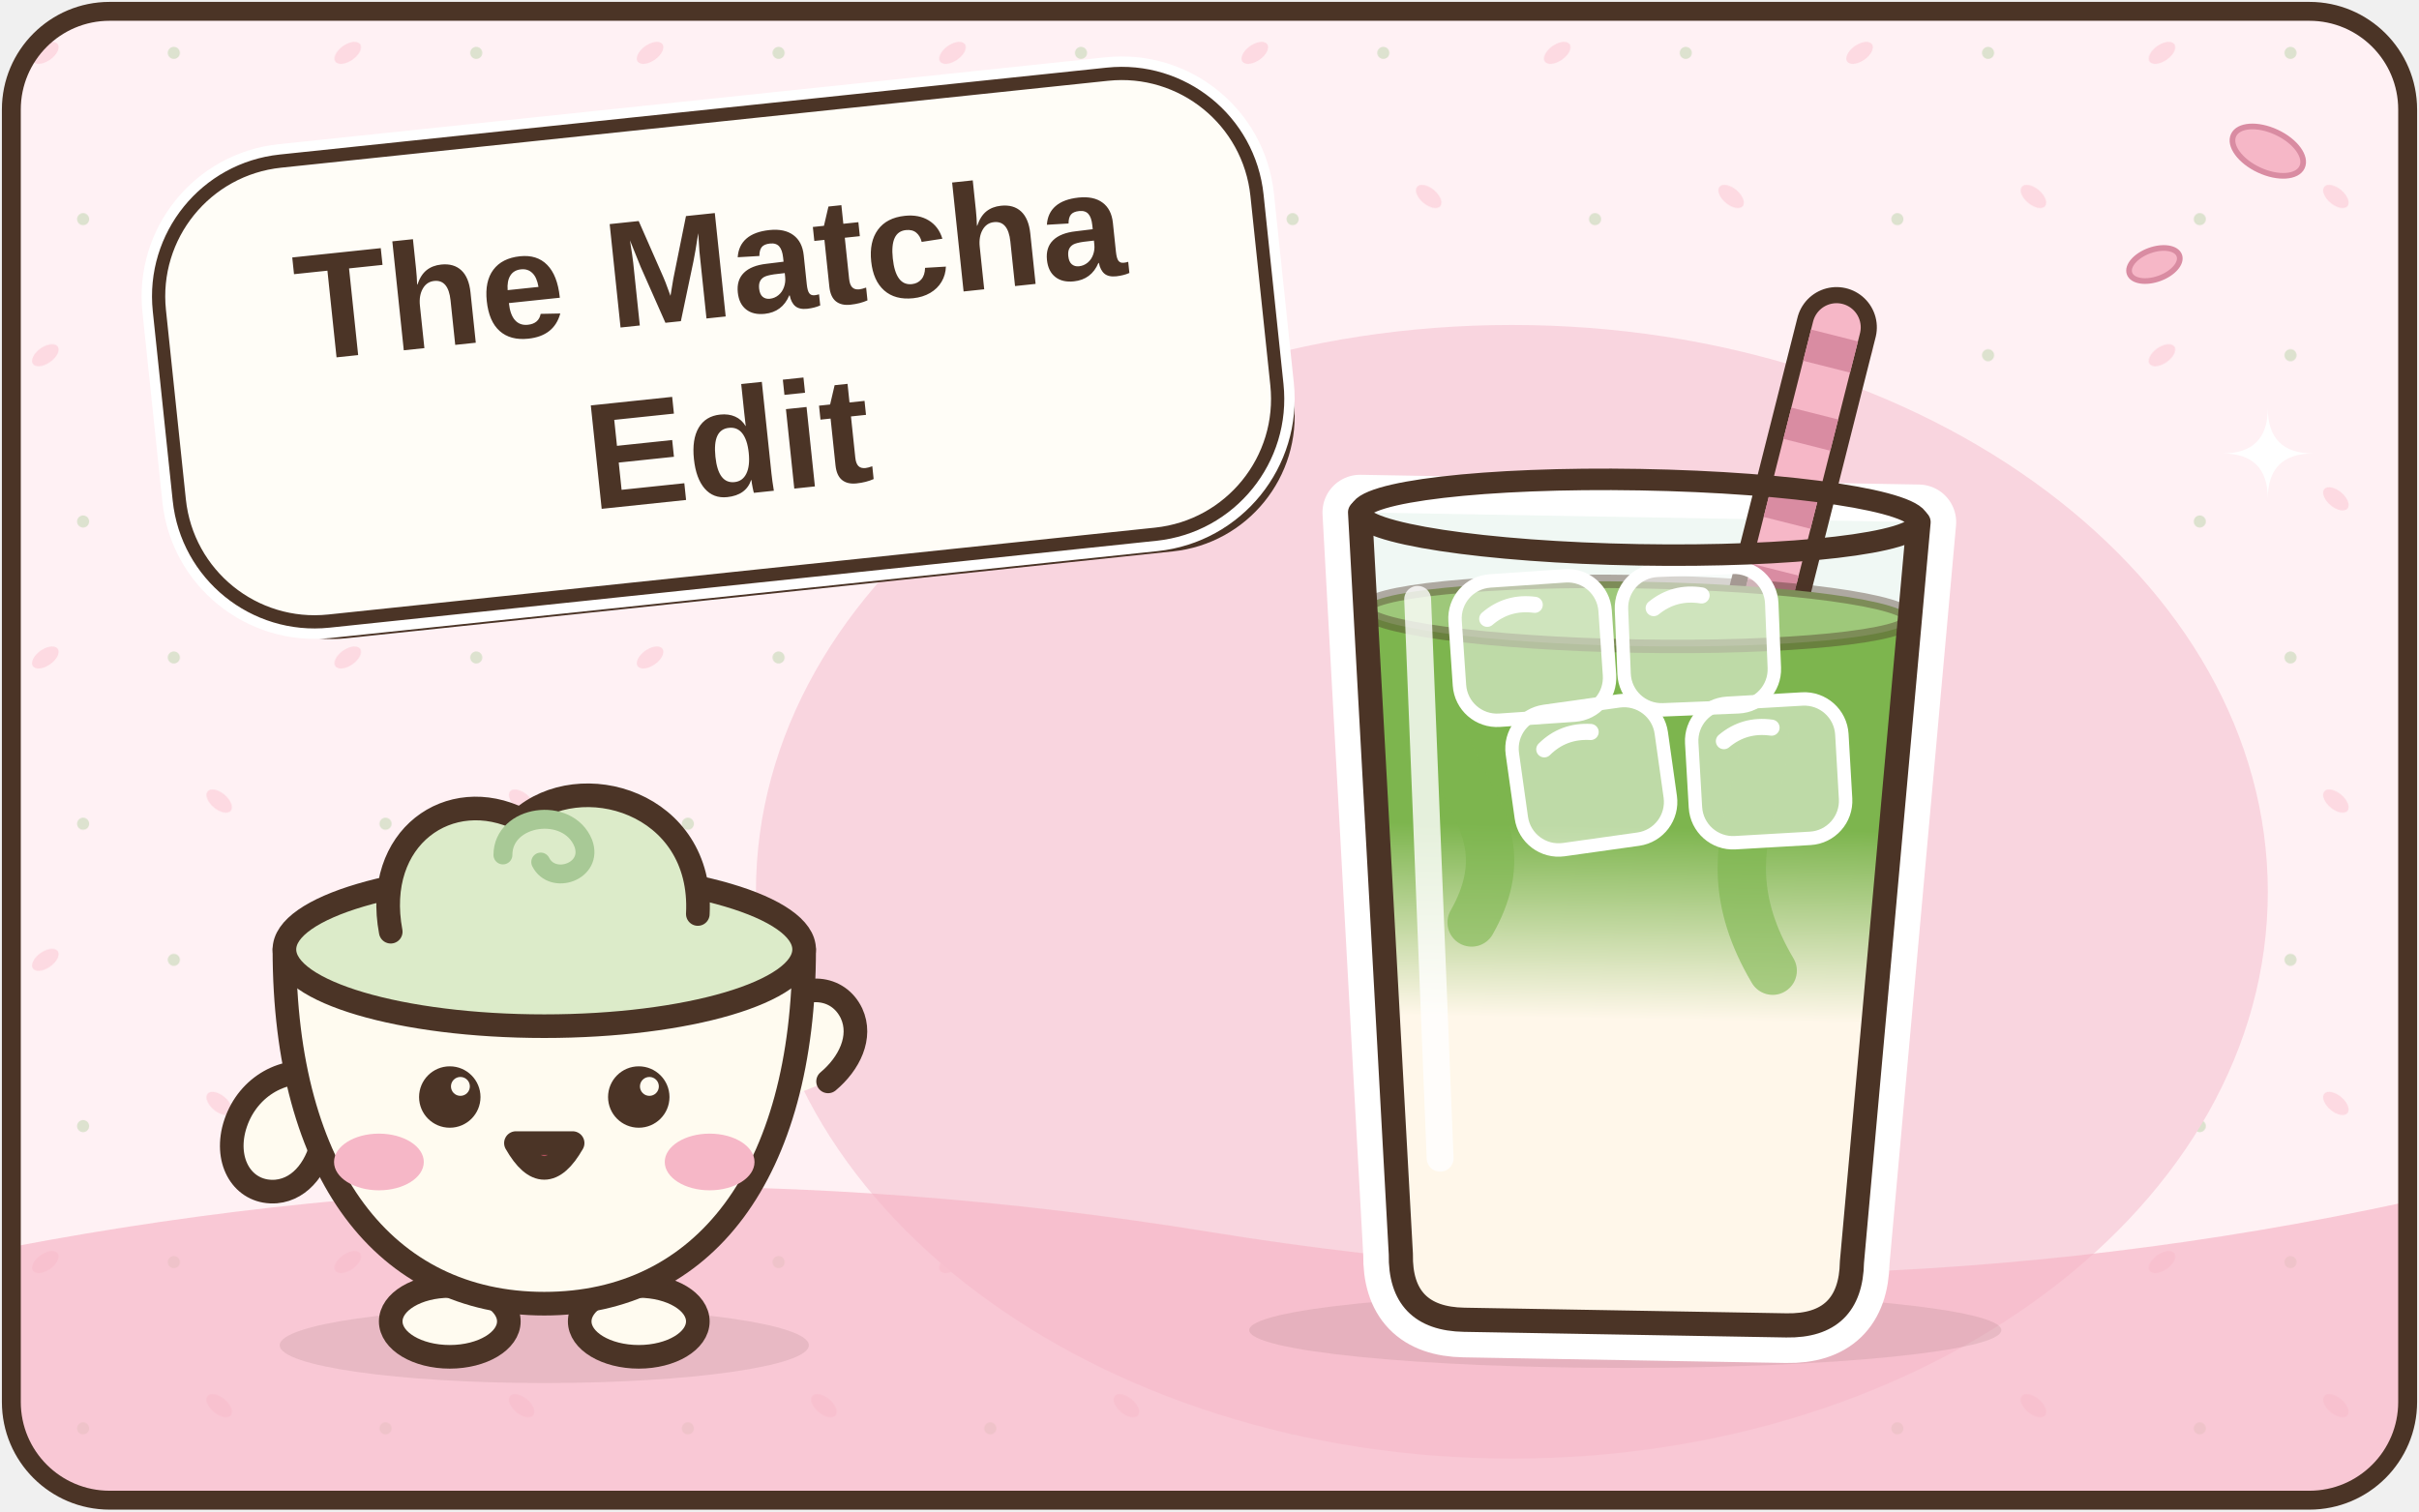
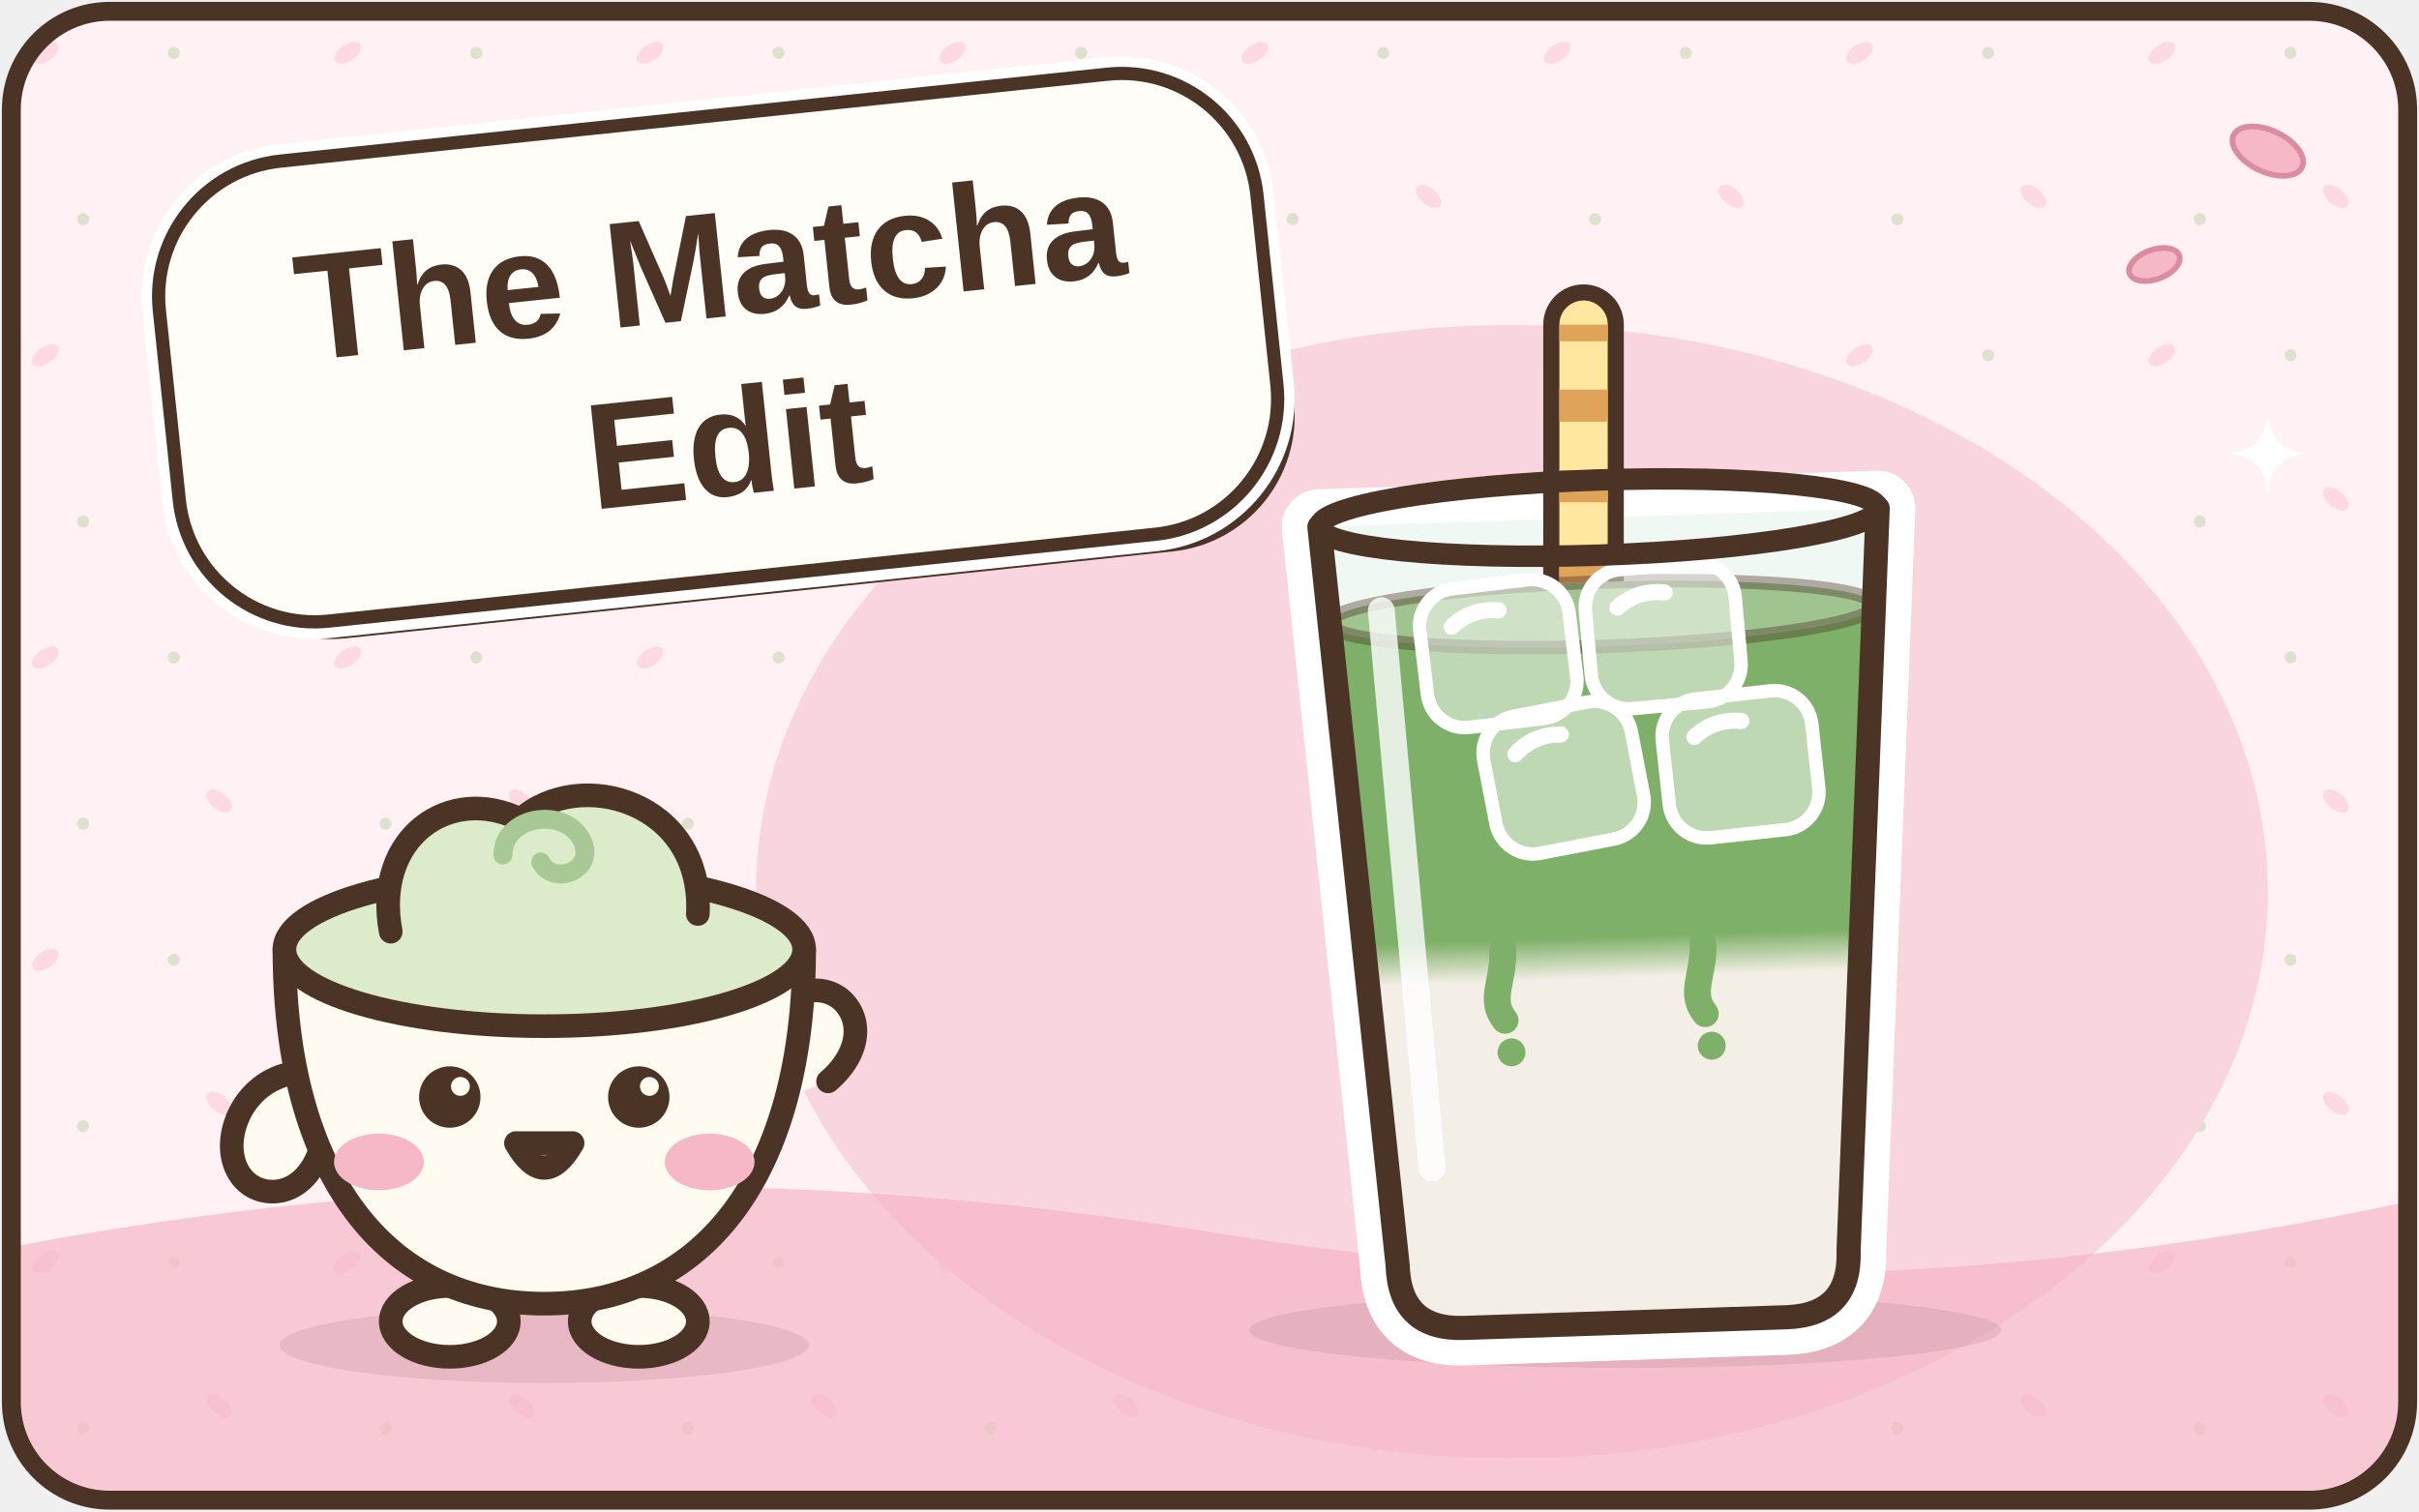
<svg xmlns="http://www.w3.org/2000/svg" viewBox="0 0 640 400" width="640" height="400" class="art-event" role="img" aria-label="The Matcha Edit" font-family="'M PLUS Rounded 1c', ui-rounded, 'Hiragino Maru Gothic ProN', 'Arial Rounded MT Bold', Nunito, Arial, sans-serif">
  <defs>
    <pattern id="e1eevk60p" width="80" height="80" patternUnits="userSpaceOnUse">
      <g fill="#F6A3B8" fill-opacity=".3">
        <ellipse cx="12" cy="14" rx="4" ry="2.2" transform="rotate(-35 12 14)" />
        <ellipse cx="58" cy="52" rx="4" ry="2.2" transform="rotate(40 58 52)" />
      </g>
      <g fill="#8CBF7A" fill-opacity=".3">
        <circle cx="46" cy="14" r="1.6" />
        <circle cx="22" cy="58" r="1.6" />
      </g>
    </pattern>
    <linearGradient id="e1eevk60d0l" gradientUnits="userSpaceOnUse" x1="0" x2="0" y1="-132" y2="-4">
-       <stop offset="0%" stop-color="#7DB54E" />
-       <stop offset="31%" stop-color="#7DB54E" />
-       <stop offset="59%" stop-color="#FFF7EA" />
-       <stop offset="100%" stop-color="#FFF7EA" />
+       <stop offset="0%" stop-color="#7FB069" />
+       <stop offset="47%" stop-color="#7FB069" />
+       <stop offset="53%" stop-color="#F4EFE6" />
+       <stop offset="100%" stop-color="#F4EFE6" />
    </linearGradient>
    <clipPath id="e1eevk60d0c">
      <path d="M-52 -150L-42 -12Q-42 0 -30 0L30 0Q42 0 42 -12L52 -150Z" />
    </clipPath>
  </defs>
  <rect x="3" y="3" width="634" height="394" rx="26" fill="#FFF1F4" class="art-bg" />
  <rect x="3" y="3" width="634" height="394" rx="26" fill="url(#e1eevk60p)" />
  <ellipse cx="400" cy="236" rx="200" ry="150" fill="#F9D5DF" />
  <path d="M3 330Q160 300 320 326 T 637 318L637 371Q637 397 611 397L29 397Q3 397 3 371Z" fill="#F6B7C7" opacity="0.7" />
  <ellipse cx="430" cy="352" rx="99.5" ry="10" fill="#4B3426" opacity="0.1" />
-   <g transform="translate(430 350) rotate(1) scale(1.421)">
+   <g transform="translate(430 350) rotate(-1.9) scale(1.421)">
    <path d="M-52 -150L-42 -12Q-42 0 -30 0L30 0Q42 0 42 -12L52 -150Z" fill="#FFFFFF" stroke="#FFFFFF" stroke-width="14" stroke-linejoin="round" />
    <path d="M-52 -150L-42 -12Q-42 0 -30 0L30 0Q42 0 42 -12L52 -150Z" fill="#EEF7F3" fill-opacity="0.9" />
-     <path d="M-3.3 -18L36.1 -186" fill="none" stroke="#4B3426" stroke-width="15" stroke-linecap="round" stroke-linejoin="round" />
-     <path d="M-3.3 -18L36.1 -186" fill="none" stroke="#F6B7C7" stroke-width="9" stroke-linecap="round" stroke-linejoin="round" />
-     <path d="M-3.3 -18L36.1 -186" fill="none" stroke="#D98CA2" stroke-width="9" stroke-linecap="butt" stroke-linejoin="round" stroke-dasharray="6 9" />
+     <path d="M-7.2 -18L-1.6 -186" fill="none" stroke="#4B3426" stroke-width="15" stroke-linecap="round" stroke-linejoin="round" />
+     <path d="M-7.2 -18L-1.6 -186" fill="none" stroke="#FFE7A0" stroke-width="9" stroke-linecap="round" stroke-linejoin="round" />
+     <path d="M-7.2 -18L-1.6 -186" fill="none" stroke="#E0A35A" stroke-width="9" stroke-linecap="butt" stroke-linejoin="round" stroke-dasharray="6 9" />
    <g clip-path="url(#e1eevk60d0c)">
      <rect x="-80" y="-132" width="160" height="132" fill="url(#e1eevk60d0l)" />
-       <path d="M-33.9 -122 c -10 20 16 26 4 48M20.3 -122 c 12 18 -10 30 6 56" fill="none" stroke="#7DB54E" stroke-width="9" stroke-linecap="round" stroke-linejoin="round" opacity="0.6" />
-       <ellipse cx="0" cy="-132" rx="50.8" ry="6" fill="#9EC87A" stroke="#4B3426" stroke-width="2.5" stroke-opacity="0.4" />
+       <path d="M-20.5 -70 c 0 6 -3 9 0 13" fill="none" stroke="#7FB069" stroke-width="5" stroke-linecap="round" stroke-linejoin="round" />
+       <circle cx="-19.5" cy="-51" r="2.6" fill="#7FB069" />
+       <path d="M16.8 -70 c 0 6 -3 9 0 13" fill="none" stroke="#7FB069" stroke-width="5" stroke-linecap="round" stroke-linejoin="round" />
+       <circle cx="17.8" cy="-51" r="2.6" fill="#7FB069" />
+       <ellipse cx="0" cy="-132" rx="50.8" ry="6" fill="#9FC48F" stroke="#4B3426" stroke-width="2.5" stroke-opacity="0.4" />
      <rect x="-33.5" y="-138.3" width="28" height="26" rx="7" transform="rotate(-4.9 -19.5 -125.3)" fill="#FFFFFF" fill-opacity="0.5" stroke="#FFFFFF" stroke-width="2.5" stroke-opacity="1" />
      <path d="M-27.5 -131.3 q 4 -3 9 -2" transform="rotate(-4.9 -19.5 -125.3)" fill="none" stroke="#FFFFFF" stroke-width="3" stroke-linecap="round" stroke-linejoin="round" />
      <rect x="-22.1" y="-114.8" width="28" height="26" rx="7" transform="rotate(-9 -8.1 -101.8)" fill="#FFFFFF" fill-opacity="0.5" stroke="#FFFFFF" stroke-width="2.5" stroke-opacity="1" />
      <path d="M-16.1 -107.8 q 4 -3 9 -2" transform="rotate(-9 -8.1 -101.8)" fill="none" stroke="#FFFFFF" stroke-width="3" stroke-linecap="round" stroke-linejoin="round" />
      <rect x="-2.7" y="-140.6" width="28" height="26" rx="7" transform="rotate(-3.3 11.3 -127.6)" fill="#FFFFFF" fill-opacity="0.5" stroke="#FFFFFF" stroke-width="2.5" stroke-opacity="1" />
      <path d="M3.3 -133.6 q 4 -3 9 -2" transform="rotate(-3.3 11.3 -127.6)" fill="none" stroke="#FFFFFF" stroke-width="3" stroke-linecap="round" stroke-linejoin="round" />
      <rect x="10.9" y="-116.2" width="28" height="26" rx="7" transform="rotate(-4.3 24.9 -103.2)" fill="#FFFFFF" fill-opacity="0.5" stroke="#FFFFFF" stroke-width="2.5" stroke-opacity="1" />
      <path d="M16.9 -109.2 q 4 -3 9 -2" transform="rotate(-4.3 24.9 -103.2)" fill="none" stroke="#FFFFFF" stroke-width="3" stroke-linecap="round" stroke-linejoin="round" />
    </g>
    <path d="M-35 -30L-41 -134" fill="none" stroke="#FFFFFF" stroke-width="5" stroke-linecap="round" stroke-linejoin="round" opacity="0.8" />
    <path d="M-52 -150L-42 -12Q-42 0 -30 0L30 0Q42 0 42 -12L52 -150" fill="none" stroke="#4B3426" stroke-width="4.5" stroke-linecap="round" stroke-linejoin="round" />
    <ellipse cx="0" cy="-150" rx="52" ry="7" fill="none" stroke="#4B3426" stroke-width="4" />
  </g>
  <ellipse cx="144" cy="356" rx="70" ry="10" fill="#4B3426" opacity="0.1" />
  <g transform="translate(44 170) scale(3.125)">
    <path class="m-o m-c m-arm-l" stroke="#4B3426" stroke-width="2" stroke-linejoin="round" stroke-linecap="round" fill="#FFFBF0" d="M12.5 36.5c-3-.5-6 1.5-6.8 4.8-.7 3 1 5.4 3.6 5.2 2.2-.2 3.6-2.3 4-4.6" />
    <g transform="rotate(-120 52 38)">
      <path class="m-o m-c m-arm-r" stroke="#4B3426" stroke-width="2" stroke-linejoin="round" stroke-linecap="round" fill="#FFFBF0" d="M51.5 36.5c3-.5 6 1.5 6.8 4.8.7 3-1 5.4-3.6 5.2-2.2-.2-3.6-2.3-4-4.6" />
    </g>
    <g class="m-feet">
      <ellipse class="m-o m-c m-foot-l" stroke="#4B3426" stroke-width="2" stroke-linejoin="round" stroke-linecap="round" fill="#FFFBF0" cx="24" cy="57.5" rx="5" ry="3" />
      <ellipse class="m-o m-c m-foot-r" stroke="#4B3426" stroke-width="2" stroke-linejoin="round" stroke-linecap="round" fill="#FFFBF0" cx="40" cy="57.5" rx="5" ry="3" />
    </g>
    <path class="m-o m-c m-cup" stroke="#4B3426" stroke-width="2" stroke-linejoin="round" stroke-linecap="round" fill="#FFFBF0" d="M10 26c0 19 8.5 30 22 30s22-11 22-30z" />
    <g class="m-foamg">
      <ellipse class="m-o m-f" stroke="#4B3426" stroke-width="2" stroke-linejoin="round" stroke-linecap="round" fill="#DCEBC9" cx="32" cy="26" rx="22" ry="6.5" />
      <path class="m-o m-f" stroke="#4B3426" stroke-width="2" stroke-linejoin="round" stroke-linecap="round" fill="#DCEBC9" d="M19 24.5c-1.5-8 5-12.5 11-9.5 5-4.5 15.5-1.5 15 8" />
      <path class="m-s" fill="none" stroke="#A8C996" stroke-width="1.6" stroke-linecap="round" d="M28.5 18c0-3.4 5.5-4.2 6.8-1 .9 2.4-2.6 3.6-3.6 1.6" />
    </g>
    <g class="m-look">
      <g class="m-eyes">
        <circle class="m-ink" fill="#4B3426" cx="24" cy="38.5" r="2.6" />
        <circle class="m-ink" fill="#4B3426" cx="40" cy="38.5" r="2.6" />
        <circle class="m-hi" fill="#FFFBF0" cx="24.9" cy="37.6" r=".8" />
        <circle class="m-hi" fill="#FFFBF0" cx="40.9" cy="37.6" r=".8" />
      </g>
    </g>
    <ellipse class="m-blush" fill="#F6B7C7" cx="18" cy="44" rx="3.8" ry="2.4" />
    <ellipse class="m-blush" fill="#F6B7C7" cx="46" cy="44" rx="3.8" ry="2.4" />
    <path class="m-o m-in m-mouth" stroke="#4B3426" stroke-width="2" stroke-linejoin="round" stroke-linecap="round" fill="#B4535F" d="M29.6 42.4q2.4 4.2 4.8 0z" />
  </g>
  <ellipse cx="600" cy="40" rx="10" ry="5.5" transform="rotate(25 600 40)" fill="#F6B7C7" stroke="#D98CA2" stroke-width="1.5" />
  <ellipse cx="570" cy="70" rx="7" ry="3.9" transform="rotate(-20 570 70)" fill="#F6B7C7" stroke="#D98CA2" stroke-width="1.5" />
  <ellipse cx="250" cy="120" rx="6" ry="3.3" transform="rotate(40 250 120)" fill="#F6B7C7" stroke="#D98CA2" stroke-width="1.5" />
  <path d="M600 108Q600 120 612 120Q600 120 600 132Q600 120 588 120Q600 120 600 108Z" fill="#FFFFFF" />
  <path d="M256 51Q256 60 265 60Q256 60 256 69Q256 60 247 60Q256 60 256 51Z" fill="#FFFFFF" />
  <path d="M64 112Q64 120 72 120Q64 120 64 128Q64 120 56 120Q64 120 64 112Z" fill="#FFFFFF" />
  <g transform="rotate(-6 190 92)">
    <rect x="48" y="35.8" width="292" height="122.4" rx="36" fill="#4B3426" />
    <rect x="44" y="30.8" width="292" height="122.4" rx="36" fill="#FFFDF7" stroke="#FFFFFF" stroke-width="9" paint-order="stroke" />
    <rect x="44" y="30.8" width="292" height="122.4" rx="36" fill="none" stroke="#4B3426" stroke-width="3.5" />
    <text x="190" y="84" font-size="40" font-weight="800" text-anchor="middle" fill="#4B3426">The Matcha</text>
    <text x="190" y="131.2" font-size="40" font-weight="800" text-anchor="middle" fill="#4B3426">Edit</text>
  </g>
  <rect x="3" y="3" width="634" height="394" rx="26" fill="none" stroke="#4B3426" stroke-width="5" />
</svg>
